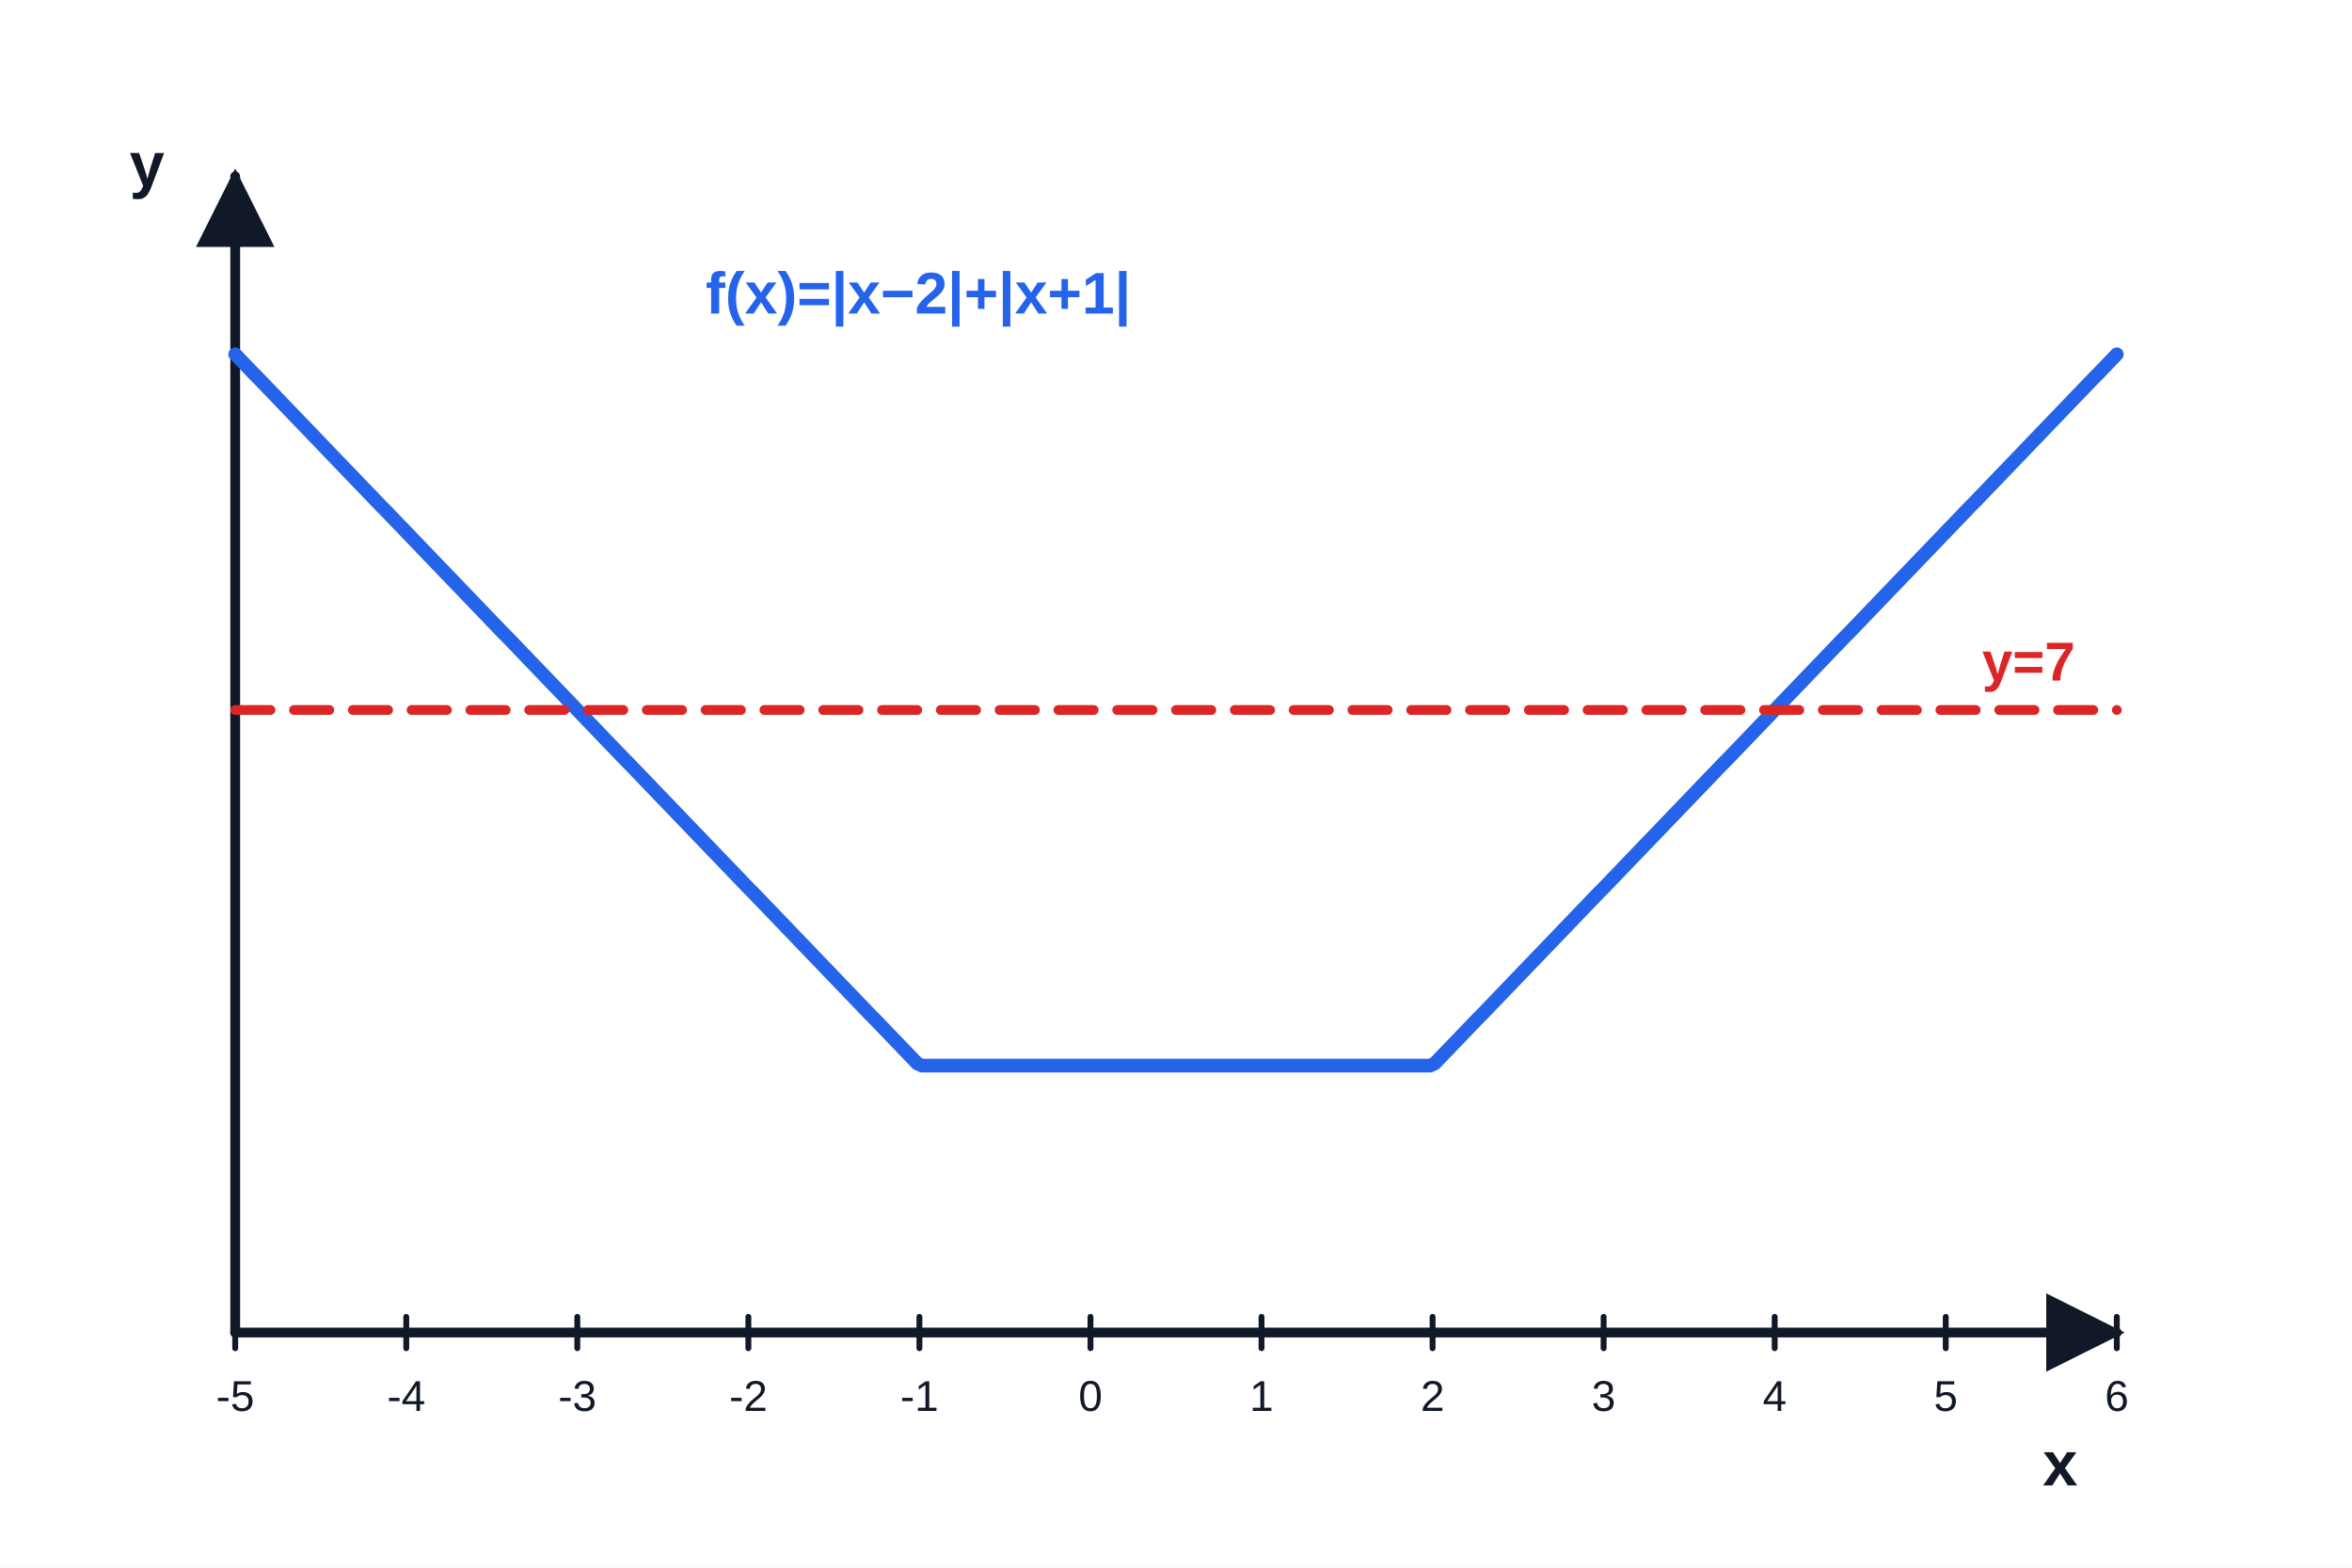
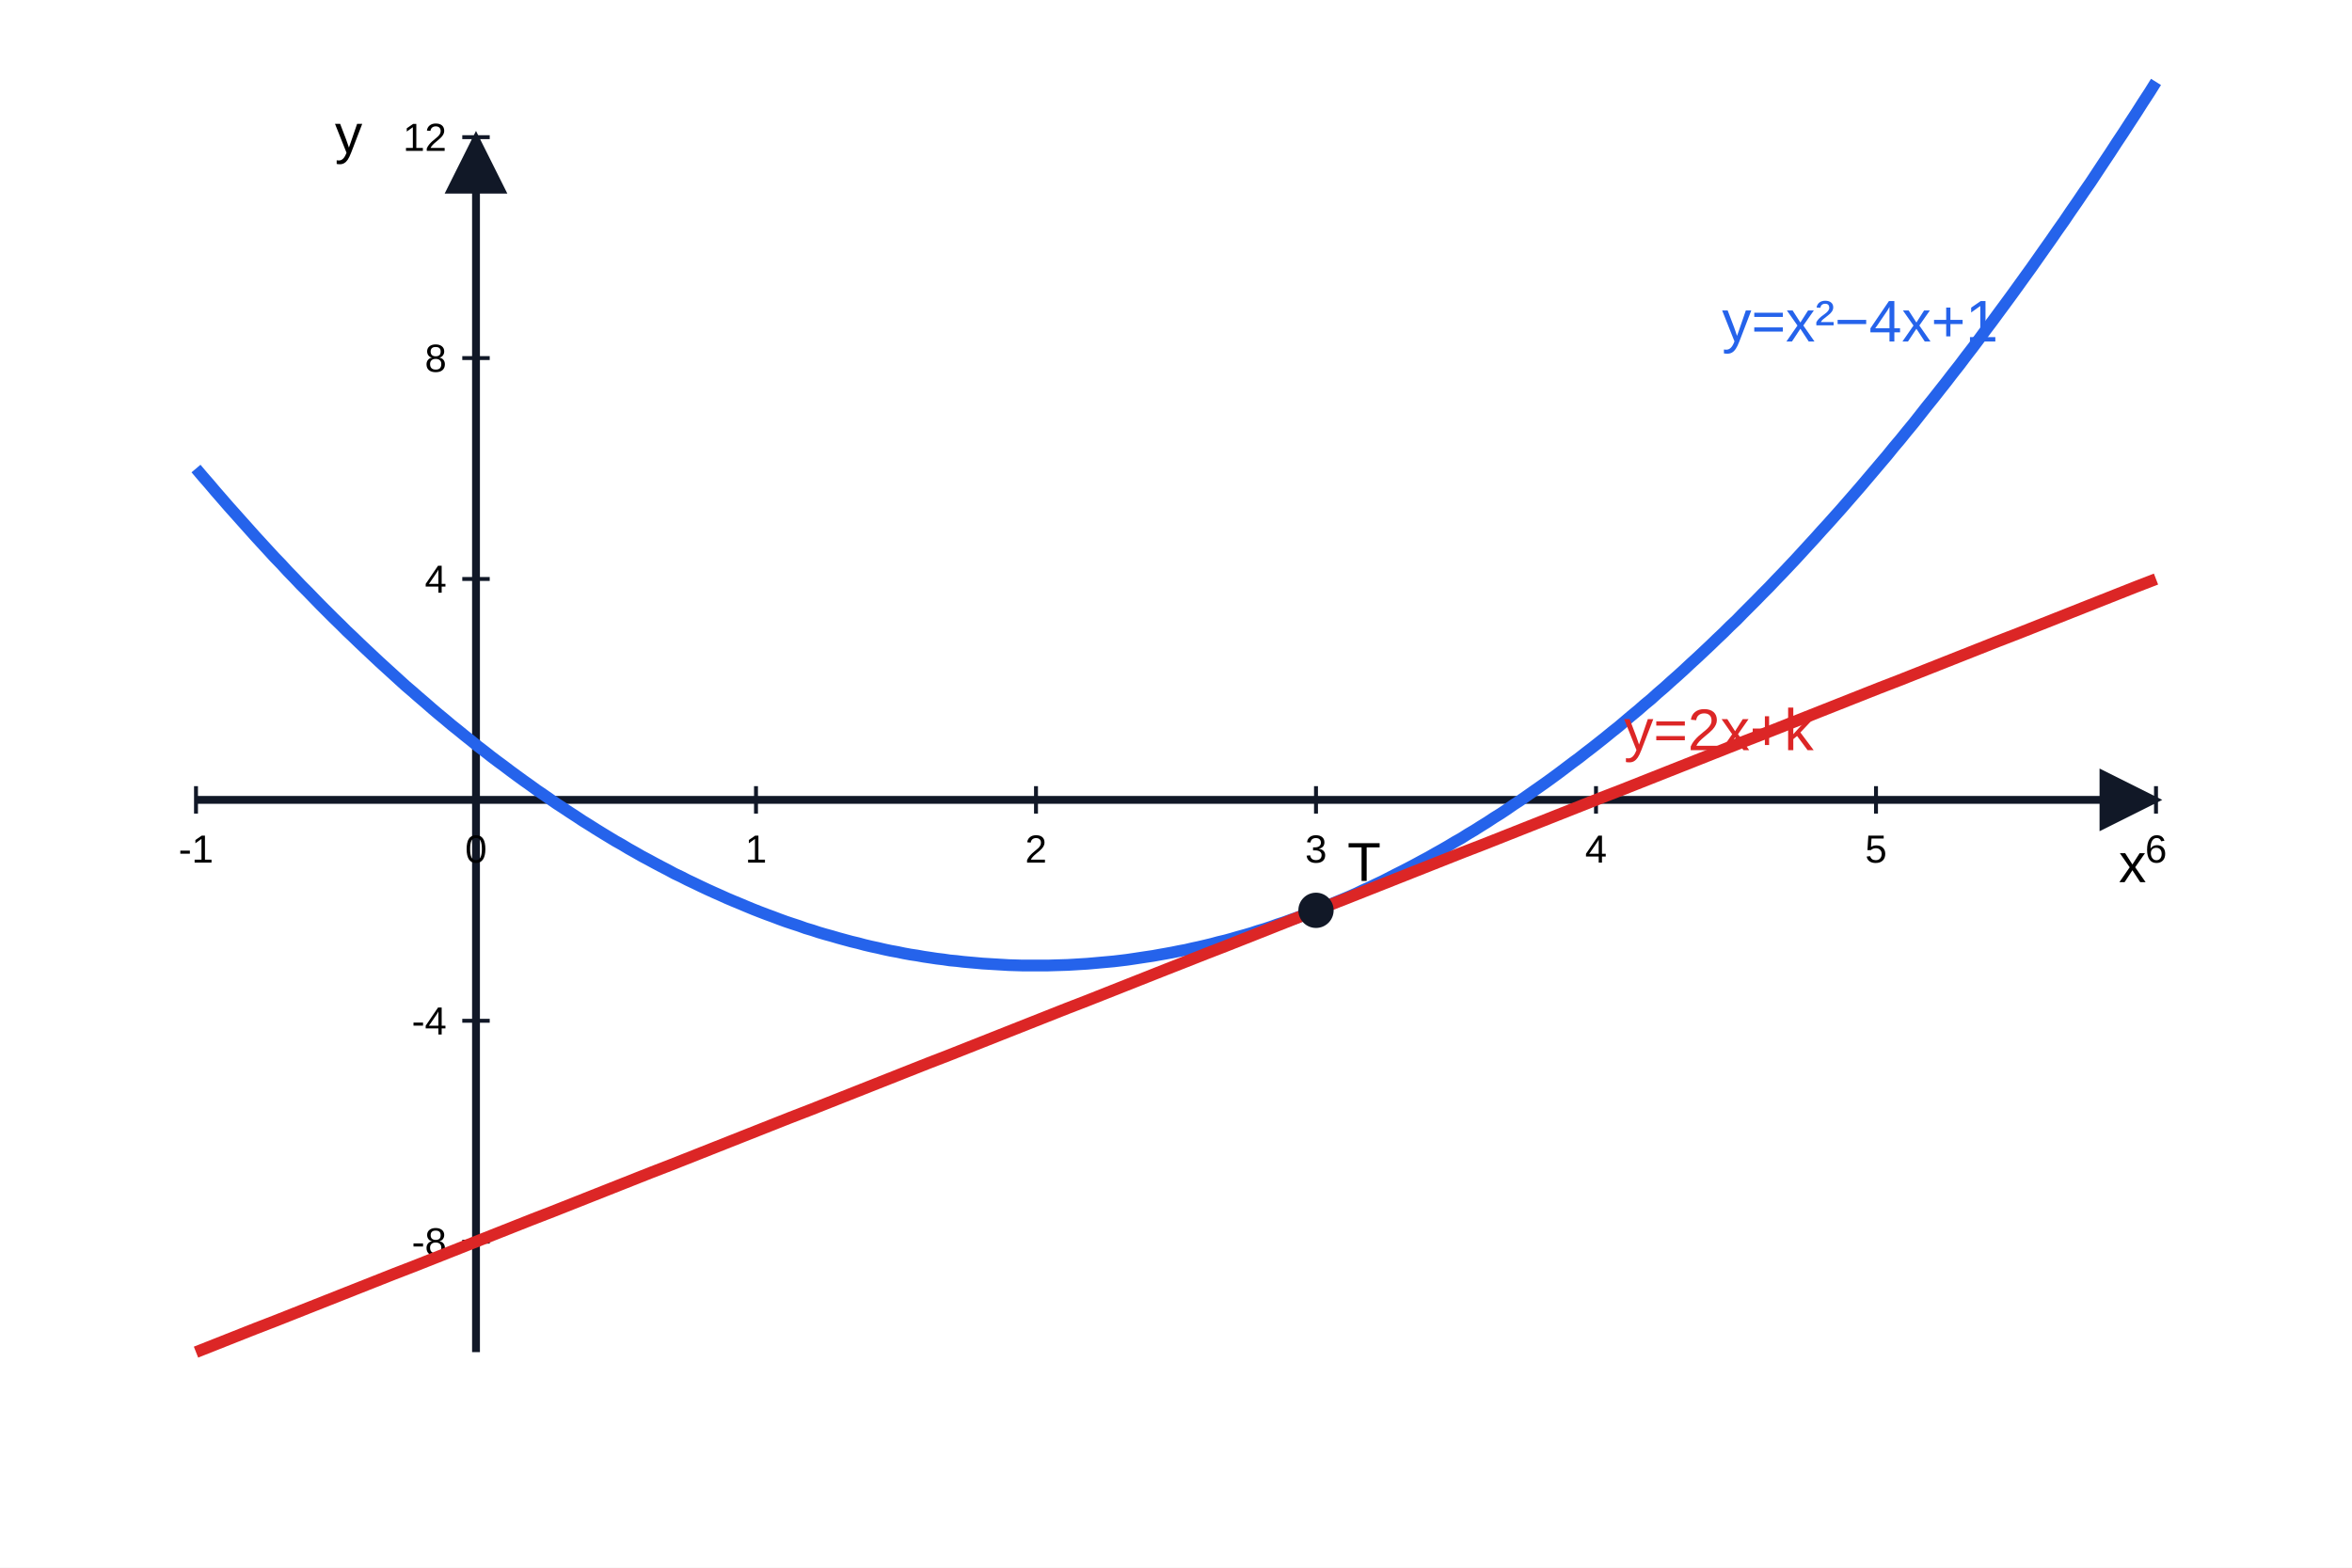
- <svg xmlns="http://www.w3.org/2000/svg" width="1200" height="800" viewBox="0 0 1200 800" role="img">
+ <svg xmlns="http://www.w3.org/2000/svg" width="1200" height="800" viewBox="0 0 1200 800">
  <rect width="1200" height="800" fill="#ffffff" />
  <defs>
-     <marker id="arrow" viewBox="0 0 10 10" refX="9" refY="5" markerWidth="8" markerHeight="8" orient="auto-start-reverse">
-       <path d="M 0 0 L 10 5 L 0 10 z" fill="#111827" />
-     </marker>
-     <marker id="arrowBlue" viewBox="0 0 10 10" refX="9" refY="5" markerWidth="8" markerHeight="8" orient="auto-start-reverse">
-       <path d="M 0 0 L 10 5 L 0 10 z" fill="#2563eb" />
-     </marker>
-     <marker id="arrowRed" viewBox="0 0 10 10" refX="9" refY="5" markerWidth="8" markerHeight="8" orient="auto-start-reverse">
-       <path d="M 0 0 L 10 5 L 0 10 z" fill="#dc2626" />
+     <marker id="arrow" viewBox="0 0 10 10" refX="9" refY="5" markerWidth="8" markerHeight="8" orient="auto">
+       <path d="M0 0 L10 5 L0 10 z" fill="#111827" />
    </marker>
  </defs>
-   <line x1="120" y1="680" x2="1080" y2="680" stroke="#111827" stroke-width="5" stroke-linecap="round" marker-end="url(#arrow)" opacity="1" />
-   <line x1="120" y1="680" x2="120" y2="90" stroke="#111827" stroke-width="5" stroke-linecap="round" marker-end="url(#arrow)" opacity="1" />
-   <text x="1060" y="758" text-anchor="end" font-family="Arial,DejaVu Sans,sans-serif" font-size="32" font-weight="600" fill="#111827" style="">x</text>
-   <text x="75" y="95" text-anchor="middle" font-family="Arial,DejaVu Sans,sans-serif" font-size="32" font-weight="600" fill="#111827" style="">y</text>
-   <line x1="120.0" y1="672" x2="120.0" y2="688" stroke="#111827" stroke-width="3" stroke-linecap="round" opacity="1" />
-   <text x="120.0" y="720" text-anchor="middle" font-family="Arial,DejaVu Sans,sans-serif" font-size="22" font-weight="500" fill="#111827" style="">-5</text>
-   <line x1="207.273" y1="672" x2="207.273" y2="688" stroke="#111827" stroke-width="3" stroke-linecap="round" opacity="1" />
-   <text x="207.273" y="720" text-anchor="middle" font-family="Arial,DejaVu Sans,sans-serif" font-size="22" font-weight="500" fill="#111827" style="">-4</text>
-   <line x1="294.545" y1="672" x2="294.545" y2="688" stroke="#111827" stroke-width="3" stroke-linecap="round" opacity="1" />
-   <text x="294.545" y="720" text-anchor="middle" font-family="Arial,DejaVu Sans,sans-serif" font-size="22" font-weight="500" fill="#111827" style="">-3</text>
-   <line x1="381.818" y1="672" x2="381.818" y2="688" stroke="#111827" stroke-width="3" stroke-linecap="round" opacity="1" />
-   <text x="381.818" y="720" text-anchor="middle" font-family="Arial,DejaVu Sans,sans-serif" font-size="22" font-weight="500" fill="#111827" style="">-2</text>
-   <line x1="469.091" y1="672" x2="469.091" y2="688" stroke="#111827" stroke-width="3" stroke-linecap="round" opacity="1" />
-   <text x="469.091" y="720" text-anchor="middle" font-family="Arial,DejaVu Sans,sans-serif" font-size="22" font-weight="500" fill="#111827" style="">-1</text>
-   <line x1="556.364" y1="672" x2="556.364" y2="688" stroke="#111827" stroke-width="3" stroke-linecap="round" opacity="1" />
-   <text x="556.364" y="720" text-anchor="middle" font-family="Arial,DejaVu Sans,sans-serif" font-size="22" font-weight="500" fill="#111827" style="">0</text>
-   <line x1="643.636" y1="672" x2="643.636" y2="688" stroke="#111827" stroke-width="3" stroke-linecap="round" opacity="1" />
-   <text x="643.636" y="720" text-anchor="middle" font-family="Arial,DejaVu Sans,sans-serif" font-size="22" font-weight="500" fill="#111827" style="">1</text>
-   <line x1="730.909" y1="672" x2="730.909" y2="688" stroke="#111827" stroke-width="3" stroke-linecap="round" opacity="1" />
-   <text x="730.909" y="720" text-anchor="middle" font-family="Arial,DejaVu Sans,sans-serif" font-size="22" font-weight="500" fill="#111827" style="">2</text>
-   <line x1="818.182" y1="672" x2="818.182" y2="688" stroke="#111827" stroke-width="3" stroke-linecap="round" opacity="1" />
-   <text x="818.182" y="720" text-anchor="middle" font-family="Arial,DejaVu Sans,sans-serif" font-size="22" font-weight="500" fill="#111827" style="">3</text>
-   <line x1="905.455" y1="672" x2="905.455" y2="688" stroke="#111827" stroke-width="3" stroke-linecap="round" opacity="1" />
-   <text x="905.455" y="720" text-anchor="middle" font-family="Arial,DejaVu Sans,sans-serif" font-size="22" font-weight="500" fill="#111827" style="">4</text>
-   <line x1="992.727" y1="672" x2="992.727" y2="688" stroke="#111827" stroke-width="3" stroke-linecap="round" opacity="1" />
-   <text x="992.727" y="720" text-anchor="middle" font-family="Arial,DejaVu Sans,sans-serif" font-size="22" font-weight="500" fill="#111827" style="">5</text>
-   <line x1="1080.0" y1="672" x2="1080.0" y2="688" stroke="#111827" stroke-width="3" stroke-linecap="round" opacity="1" />
-   <text x="1080.0" y="720" text-anchor="middle" font-family="Arial,DejaVu Sans,sans-serif" font-size="22" font-weight="500" fill="#111827" style="">6</text>
-   <polyline points="120.0,180.8 122.4,183.3 124.8,185.8 127.2,188.3 129.6,190.8 132.0,193.2 134.4,195.7 136.8,198.2 139.2,200.7 141.6,203.2 144.0,205.7 146.4,208.2 148.8,210.7 151.2,213.2 153.6,215.7 156.0,218.2 158.4,220.7 160.8,223.2 163.2,225.7 165.6,228.2 168.0,230.7 170.4,233.2 172.8,235.7 175.2,238.2 177.6,240.7 180.0,243.2 182.4,245.7 184.8,248.2 187.2,250.7 189.6,253.2 192.0,255.7 194.4,258.2 196.8,260.6 199.2,263.1 201.6,265.6 204.0,268.1 206.4,270.6 208.8,273.1 211.2,275.6 213.6,278.1 216.0,280.6 218.4,283.1 220.8,285.6 223.2,288.1 225.6,290.6 228.0,293.1 230.4,295.6 232.8,298.1 235.2,300.6 237.6,303.1 240.0,305.6 242.4,308.1 244.8,310.6 247.2,313.1 249.6,315.6 252.0,318.1 254.4,320.6 256.8,323.1 259.2,325.5 261.6,328.0 264.0,330.5 266.4,333.0 268.8,335.5 271.2,338.0 273.6,340.5 276.0,343.0 278.4,345.5 280.8,348.0 283.2,350.5 285.6,353.0 288.0,355.5 290.4,358.0 292.8,360.5 295.2,363.0 297.6,365.5 300.0,368.0 302.4,370.5 304.8,373.0 307.2,375.5 309.6,378.0 312.0,380.5 314.4,383.0 316.8,385.5 319.2,388.0 321.6,390.4 324.0,392.9 326.4,395.4 328.8,397.9 331.2,400.4 333.6,402.9 336.0,405.4 338.4,407.9 340.8,410.4 343.2,412.9 345.6,415.4 348.0,417.9 350.4,420.4 352.8,422.9 355.2,425.4 357.6,427.9 360.0,430.4 362.4,432.9 364.8,435.4 367.2,437.9 369.6,440.4 372.0,442.9 374.4,445.4 376.8,447.9 379.2,450.4 381.6,452.9 384.0,455.3 386.4,457.8 388.8,460.3 391.2,462.8 393.6,465.3 396.0,467.8 398.4,470.3 400.8,472.8 403.2,475.3 405.6,477.8 408.0,480.3 410.4,482.8 412.8,485.3 415.2,487.8 417.6,490.3 420.0,492.8 422.4,495.3 424.8,497.8 427.2,500.3 429.6,502.8 432.0,505.3 434.4,507.8 436.8,510.3 439.2,512.8 441.6,515.3 444.0,517.8 446.4,520.2 448.8,522.7 451.2,525.2 453.6,527.7 456.0,530.2 458.4,532.7 460.8,535.2 463.2,537.7 465.6,540.2 468.0,542.7 470.4,543.8 472.8,543.8 475.2,543.8 477.6,543.8 480.0,543.8 482.4,543.8 484.8,543.8 487.2,543.8 489.6,543.8 492.0,543.8 494.4,543.8 496.8,543.8 499.2,543.8 501.6,543.8 504.0,543.8 506.4,543.8 508.8,543.8 511.2,543.8 513.6,543.8 516.0,543.8 518.4,543.8 520.8,543.8 523.2,543.8 525.6,543.8 528.0,543.8 530.4,543.8 532.8,543.8 535.2,543.8 537.6,543.8 540.0,543.8 542.4,543.8 544.8,543.8 547.2,543.8 549.6,543.8 552.0,543.8 554.4,543.8 556.8,543.8 559.2,543.8 561.6,543.8 564.0,543.8 566.4,543.8 568.8,543.8 571.2,543.8 573.6,543.8 576.0,543.8 578.4,543.8 580.8,543.8 583.2,543.8 585.6,543.8 588.0,543.8 590.4,543.8 592.8,543.8 595.2,543.8 597.6,543.8 600.0,543.8 602.4,543.8 604.8,543.8 607.2,543.8 609.6,543.8 612.0,543.8 614.4,543.8 616.8,543.8 619.2,543.8 621.6,543.8 624.0,543.8 626.4,543.8 628.8,543.8 631.2,543.8 633.6,543.8 636.0,543.8 638.4,543.8 640.8,543.8 643.2,543.8 645.6,543.8 648.0,543.8 650.4,543.8 652.8,543.8 655.2,543.8 657.6,543.8 660.0,543.8 662.4,543.8 664.8,543.8 667.2,543.8 669.6,543.8 672.0,543.8 674.4,543.8 676.8,543.8 679.2,543.8 681.6,543.8 684.0,543.8 686.4,543.8 688.8,543.8 691.2,543.8 693.6,543.8 696.0,543.8 698.4,543.8 700.8,543.8 703.2,543.8 705.6,543.8 708.0,543.8 710.4,543.8 712.8,543.8 715.2,543.8 717.6,543.8 720.0,543.8 722.4,543.8 724.8,543.8 727.2,543.8 729.6,543.8 732.0,542.7 734.4,540.2 736.8,537.7 739.2,535.2 741.6,532.7 744.0,530.2 746.4,527.7 748.8,525.2 751.2,522.7 753.6,520.2 756.0,517.8 758.4,515.3 760.8,512.8 763.2,510.3 765.6,507.8 768.0,505.3 770.4,502.8 772.8,500.3 775.2,497.8 777.6,495.3 780.0,492.8 782.4,490.3 784.8,487.8 787.2,485.3 789.6,482.8 792.0,480.3 794.4,477.8 796.8,475.3 799.2,472.8 801.6,470.3 804.0,467.8 806.4,465.3 808.8,462.8 811.2,460.3 813.6,457.8 816.0,455.3 818.4,452.9 820.8,450.4 823.2,447.9 825.6,445.4 828.0,442.9 830.4,440.4 832.8,437.9 835.2,435.4 837.6,432.9 840.0,430.4 842.4,427.9 844.8,425.4 847.2,422.9 849.6,420.4 852.0,417.9 854.4,415.4 856.8,412.9 859.2,410.4 861.6,407.9 864.0,405.4 866.4,402.9 868.8,400.4 871.2,397.9 873.6,395.4 876.0,392.9 878.4,390.4 880.8,388.0 883.2,385.5 885.6,383.0 888.0,380.5 890.4,378.0 892.8,375.5 895.2,373.0 897.6,370.5 900.0,368.0 902.4,365.5 904.8,363.0 907.2,360.5 909.6,358.0 912.0,355.5 914.4,353.0 916.8,350.5 919.2,348.0 921.6,345.5 924.0,343.0 926.4,340.5 928.8,338.0 931.2,335.5 933.6,333.0 936.0,330.5 938.4,328.0 940.8,325.5 943.2,323.1 945.6,320.6 948.0,318.1 950.4,315.6 952.8,313.1 955.2,310.6 957.6,308.1 960.0,305.6 962.4,303.1 964.8,300.6 967.2,298.1 969.6,295.6 972.0,293.1 974.4,290.6 976.8,288.1 979.2,285.6 981.6,283.1 984.0,280.6 986.4,278.1 988.8,275.6 991.2,273.1 993.6,270.6 996.0,268.1 998.4,265.6 1000.8,263.1 1003.2,260.6 1005.6,258.1 1008.0,255.7 1010.4,253.2 1012.8,250.7 1015.2,248.2 1017.6,245.7 1020.0,243.2 1022.4,240.7 1024.8,238.2 1027.2,235.7 1029.6,233.2 1032.0,230.7 1034.4,228.2 1036.8,225.7 1039.2,223.2 1041.6,220.7 1044.0,218.2 1046.4,215.7 1048.8,213.2 1051.2,210.7 1053.6,208.2 1056.0,205.7 1058.4,203.2 1060.8,200.7 1063.2,198.2 1065.6,195.7 1068.0,193.2 1070.4,190.8 1072.8,188.3 1075.2,185.8 1077.6,183.3 1080.0,180.8" fill="none" stroke="#2563eb" stroke-width="7" stroke-linecap="round" stroke-linejoin="round" opacity="1" />
-   <line x1="120" y1="362.308" x2="1080" y2="362.308" stroke="#dc2626" stroke-width="5" stroke-linecap="round" stroke-dasharray="18 12" opacity="1" />
-   <text x="1035" y="347.308" text-anchor="middle" font-family="Arial,DejaVu Sans,sans-serif" font-size="28" font-weight="600" fill="#dc2626" style="">y=7</text>
-   <text x="360" y="160" text-anchor="start" font-family="Arial,DejaVu Sans,sans-serif" font-size="30" font-weight="600" fill="#2563eb" style="">f(x)=|x−2|+|x+1|</text>
+   <line x1="100" y1="408.182" x2="1100" y2="408.182" stroke="#111827" stroke-width="4" marker-end="url(#arrow)" />
+   <line x1="242.857" y1="690" x2="242.857" y2="70" stroke="#111827" stroke-width="4" marker-end="url(#arrow)" />
+   <text x="1095" y="450.182" text-anchor="end" font-family="Arial,DejaVu Sans,sans-serif" font-size="28">x</text>
+   <text x="177.857" y="78" text-anchor="middle" font-family="Arial,DejaVu Sans,sans-serif" font-size="28">y</text>
+   <line x1="100.0" y1="401.182" x2="100.0" y2="415.182" stroke="#111827" stroke-width="2" />
+   <text x="100.0" y="440.182" text-anchor="middle" font-family="Arial,DejaVu Sans,sans-serif" font-size="20">-1</text>
+   <line x1="242.857" y1="401.182" x2="242.857" y2="415.182" stroke="#111827" stroke-width="2" />
+   <text x="242.857" y="440.182" text-anchor="middle" font-family="Arial,DejaVu Sans,sans-serif" font-size="20">0</text>
+   <line x1="385.714" y1="401.182" x2="385.714" y2="415.182" stroke="#111827" stroke-width="2" />
+   <text x="385.714" y="440.182" text-anchor="middle" font-family="Arial,DejaVu Sans,sans-serif" font-size="20">1</text>
+   <line x1="528.571" y1="401.182" x2="528.571" y2="415.182" stroke="#111827" stroke-width="2" />
+   <text x="528.571" y="440.182" text-anchor="middle" font-family="Arial,DejaVu Sans,sans-serif" font-size="20">2</text>
+   <line x1="671.429" y1="401.182" x2="671.429" y2="415.182" stroke="#111827" stroke-width="2" />
+   <text x="671.429" y="440.182" text-anchor="middle" font-family="Arial,DejaVu Sans,sans-serif" font-size="20">3</text>
+   <line x1="814.286" y1="401.182" x2="814.286" y2="415.182" stroke="#111827" stroke-width="2" />
+   <text x="814.286" y="440.182" text-anchor="middle" font-family="Arial,DejaVu Sans,sans-serif" font-size="20">4</text>
+   <line x1="957.143" y1="401.182" x2="957.143" y2="415.182" stroke="#111827" stroke-width="2" />
+   <text x="957.143" y="440.182" text-anchor="middle" font-family="Arial,DejaVu Sans,sans-serif" font-size="20">5</text>
+   <line x1="1100.0" y1="401.182" x2="1100.0" y2="415.182" stroke="#111827" stroke-width="2" />
+   <text x="1100.0" y="440.182" text-anchor="middle" font-family="Arial,DejaVu Sans,sans-serif" font-size="20">6</text>
+   <line x1="235.857" y1="633.636" x2="249.857" y2="633.636" stroke="#111827" stroke-width="2" />
+   <text x="227.857" y="640.636" text-anchor="end" font-family="Arial,DejaVu Sans,sans-serif" font-size="20">-8</text>
+   <line x1="235.857" y1="520.909" x2="249.857" y2="520.909" stroke="#111827" stroke-width="2" />
+   <text x="227.857" y="527.909" text-anchor="end" font-family="Arial,DejaVu Sans,sans-serif" font-size="20">-4</text>
+   <line x1="235.857" y1="295.455" x2="249.857" y2="295.455" stroke="#111827" stroke-width="2" />
+   <text x="227.857" y="302.455" text-anchor="end" font-family="Arial,DejaVu Sans,sans-serif" font-size="20">4</text>
+   <line x1="235.857" y1="182.727" x2="249.857" y2="182.727" stroke="#111827" stroke-width="2" />
+   <text x="227.857" y="189.727" text-anchor="end" font-family="Arial,DejaVu Sans,sans-serif" font-size="20">8</text>
+   <line x1="235.857" y1="70.0" x2="249.857" y2="70.0" stroke="#111827" stroke-width="2" />
+   <text x="227.857" y="77.0" text-anchor="end" font-family="Arial,DejaVu Sans,sans-serif" font-size="20">12</text>
+   <polyline points="100.0,239.1 103.3,243.0 106.7,246.9 110.0,250.8 113.4,254.7 116.7,258.5 120.1,262.3 123.4,266.0 126.8,269.8 130.1,273.5 133.4,277.1 136.8,280.8 140.1,284.4 143.5,287.9 146.8,291.5 150.2,295.0 153.5,298.5 156.9,301.9 160.2,305.3 163.5,308.7 166.9,312.1 170.2,315.4 173.6,318.7 176.9,322.0 180.3,325.2 183.6,328.4 187.0,331.6 190.3,334.7 193.6,337.8 197.0,340.9 200.3,343.9 203.7,347.0 207.0,350.0 210.4,352.9 213.7,355.8 217.1,358.7 220.4,361.6 223.7,364.4 227.1,367.2 230.4,370.0 233.8,372.7 237.1,375.4 240.5,378.1 243.8,380.8 247.2,383.4 250.5,386.0 253.8,388.5 257.2,391.0 260.5,393.5 263.9,396.0 267.2,398.4 270.6,400.8 273.9,403.2 277.3,405.5 280.6,407.8 283.9,410.1 287.3,412.3 290.6,414.5 294.0,416.7 297.3,418.9 300.7,421.0 304.0,423.1 307.4,425.2 310.7,427.2 314.0,429.2 317.4,431.1 320.7,433.1 324.1,435.0 327.4,436.9 330.8,438.7 334.1,440.5 337.5,442.3 340.8,444.0 344.1,445.8 347.5,447.4 350.8,449.1 354.2,450.7 357.5,452.3 360.9,453.9 364.2,455.4 367.6,456.9 370.9,458.4 374.2,459.8 377.6,461.2 380.9,462.6 384.3,464.0 387.6,465.3 391.0,466.6 394.3,467.8 397.7,469.1 401.0,470.3 404.3,471.4 407.7,472.5 411.0,473.7 414.4,474.7 417.7,475.8 421.1,476.8 424.4,477.7 427.8,478.7 431.1,479.6 434.4,480.5 437.8,481.3 441.1,482.2 444.5,483.0 447.8,483.7 451.2,484.5 454.5,485.2 457.9,485.8 461.2,486.5 464.5,487.1 467.9,487.6 471.2,488.2 474.6,488.7 477.9,489.2 481.3,489.6 484.6,490.1 488.0,490.4 491.3,490.8 494.6,491.1 498.0,491.4 501.3,491.7 504.7,491.9 508.0,492.1 511.4,492.3 514.7,492.5 518.1,492.6 521.4,492.7 524.7,492.7 528.1,492.7 531.4,492.7 534.8,492.7 538.1,492.6 541.5,492.5 544.8,492.4 548.2,492.2 551.5,492.0 554.8,491.8 558.2,491.5 561.5,491.2 564.9,490.9 568.2,490.6 571.6,490.2 574.9,489.8 578.3,489.3 581.6,488.8 584.9,488.3 588.3,487.8 591.6,487.2 595.0,486.6 598.3,486.0 601.7,485.3 605.0,484.7 608.4,483.9 611.7,483.2 615.1,482.4 618.4,481.6 621.7,480.7 625.1,479.9 628.4,479.0 631.8,478.0 635.1,477.1 638.5,476.1 641.8,475.0 645.2,474.0 648.5,472.9 651.8,471.7 655.2,470.6 658.5,469.4 661.9,468.2 665.2,466.9 668.6,465.7 671.9,464.4 675.3,463.0 678.6,461.6 681.9,460.2 685.3,458.8 688.6,457.4 692.0,455.9 695.3,454.3 698.7,452.8 702.0,451.2 705.4,449.6 708.7,447.9 712.0,446.2 715.4,444.5 718.7,442.8 722.1,441.0 725.4,439.2 728.8,437.4 732.1,435.5 735.5,433.6 738.8,431.7 742.1,429.7 745.5,427.8 748.8,425.7 752.2,423.7 755.5,421.6 758.9,419.5 762.2,417.3 765.6,415.2 768.9,413.0 772.2,410.7 775.6,408.5 778.9,406.2 782.3,403.8 785.6,401.5 789.0,399.1 792.3,396.7 795.7,394.2 799.0,391.7 802.3,389.2 805.7,386.7 809.0,384.1 812.4,381.5 815.7,378.9 819.1,376.2 822.4,373.5 825.8,370.8 829.1,368.0 832.4,365.2 835.8,362.4 839.1,359.5 842.5,356.7 845.8,353.7 849.2,350.8 852.5,347.8 855.9,344.8 859.2,341.8 862.5,338.7 865.9,335.6 869.2,332.5 872.6,329.3 875.9,326.1 879.3,322.9 882.6,319.6 886.0,316.4 889.3,313.0 892.6,309.7 896.0,306.3 899.3,302.9 902.7,299.5 906.0,296.0 909.4,292.5 912.7,289.0 916.1,285.4 919.4,281.8 922.7,278.2 926.1,274.5 929.4,270.8 932.8,267.1 936.1,263.4 939.5,259.6 942.8,255.8 946.2,251.9 949.5,248.1 952.8,244.2 956.2,240.2 959.5,236.3 962.9,232.3 966.2,228.2 969.6,224.2 972.9,220.1 976.3,216.0 979.6,211.8 982.9,207.6 986.3,203.4 989.6,199.2 993.0,194.9 996.3,190.6 999.7,186.3 1003.0,181.9 1006.4,177.5 1009.7,173.1 1013.0,168.6 1016.4,164.1 1019.7,159.6 1023.1,155.0 1026.4,150.5 1029.8,145.8 1033.1,141.2 1036.5,136.5 1039.8,131.8 1043.1,127.1 1046.5,122.3 1049.8,117.5 1053.2,112.7 1056.5,107.8 1059.9,102.9 1063.2,98.0 1066.6,93.1 1069.9,88.1 1073.2,83.1 1076.6,78.0 1079.9,72.9 1083.3,67.8 1086.6,62.7 1090.0,57.5 1093.3,52.3 1096.7,47.1 1100.0,41.8" fill="none" stroke="#2563eb" stroke-width="6" />
+   <polyline points="100.0,690.0 110.1,686.0 120.2,682.0 130.3,678.0 140.4,674.1 150.5,670.1 160.6,666.1 170.7,662.1 180.8,658.1 190.9,654.1 201.0,650.1 211.1,646.2 221.2,642.2 231.3,638.2 241.4,634.2 251.5,630.2 261.6,626.2 271.7,622.2 281.8,618.3 291.9,614.3 302.0,610.3 312.1,606.3 322.2,602.3 332.3,598.3 342.4,594.4 352.5,590.4 362.6,586.4 372.7,582.4 382.8,578.4 392.9,574.4 403.0,570.4 413.1,566.5 423.2,562.5 433.3,558.5 443.4,554.5 453.5,550.5 463.6,546.5 473.7,542.5 483.8,538.6 493.9,534.6 504.0,530.6 514.1,526.6 524.2,522.6 534.3,518.6 544.4,514.6 554.5,510.7 564.6,506.7 574.7,502.7 584.8,498.7 594.9,494.7 605.1,490.7 615.2,486.7 625.3,482.8 635.4,478.8 645.5,474.8 655.6,470.8 665.7,466.8 675.8,462.8 685.9,458.9 696.0,454.9 706.1,450.9 716.2,446.9 726.3,442.9 736.4,438.9 746.5,434.9 756.6,431.0 766.7,427.0 776.8,423.0 786.9,419.0 797.0,415.0 807.1,411.0 817.2,407.0 827.3,403.1 837.4,399.1 847.5,395.1 857.6,391.1 867.7,387.1 877.8,383.1 887.9,379.1 898.0,375.2 908.1,371.2 918.2,367.2 928.3,363.2 938.4,359.2 948.5,355.2 958.6,351.2 968.7,347.3 978.8,343.3 988.9,339.3 999.0,335.3 1009.1,331.3 1019.2,327.3 1029.3,323.4 1039.4,319.4 1049.5,315.4 1059.6,311.4 1069.7,307.4 1079.8,303.4 1089.9,299.4 1100.0,295.5" fill="none" stroke="#dc2626" stroke-width="6" />
+   <circle cx="671.429" cy="464.545" r="9" fill="#111827" />
+   <text x="878.571" y="174.273" font-family="Arial,DejaVu Sans,sans-serif" font-size="30" fill="#2563eb">y=x²−4x+1</text>
+   <text x="828.571" y="382.818" font-family="Arial,DejaVu Sans,sans-serif" font-size="30" fill="#dc2626">y=2x+k</text>
+   <text x="687.429" y="449.545" font-family="Arial,DejaVu Sans,sans-serif" font-size="28">T</text>
</svg>
